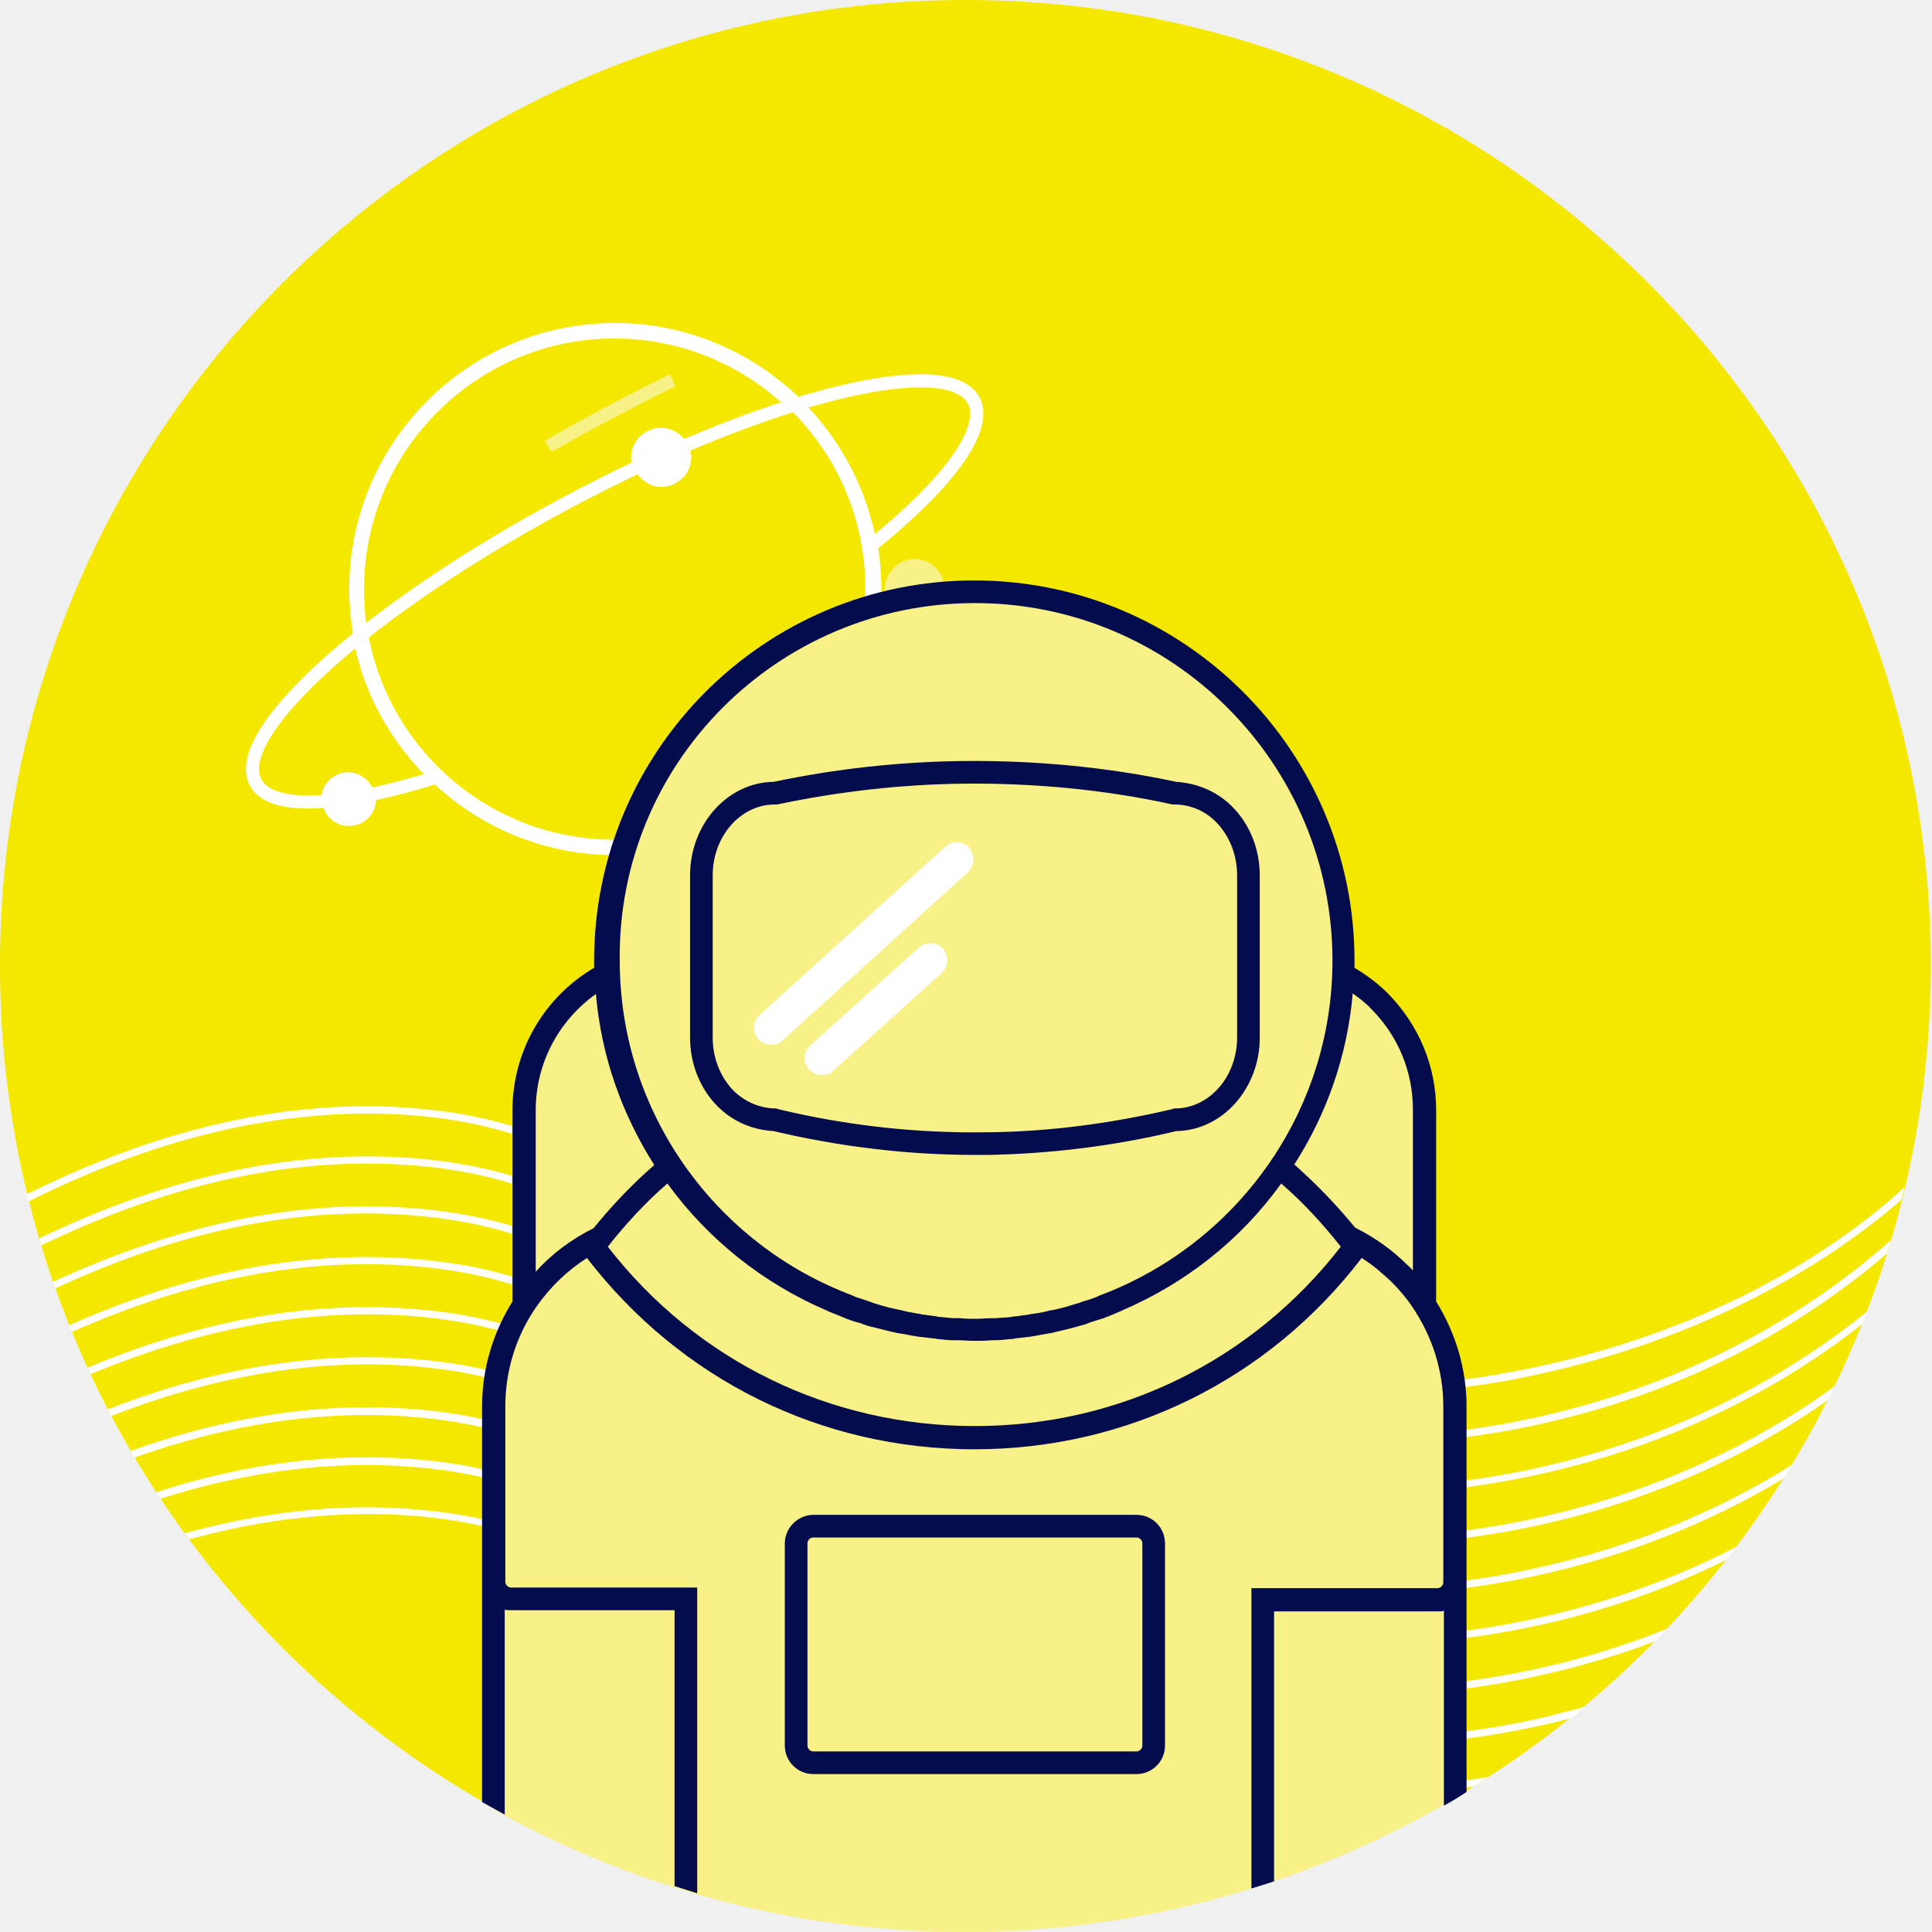
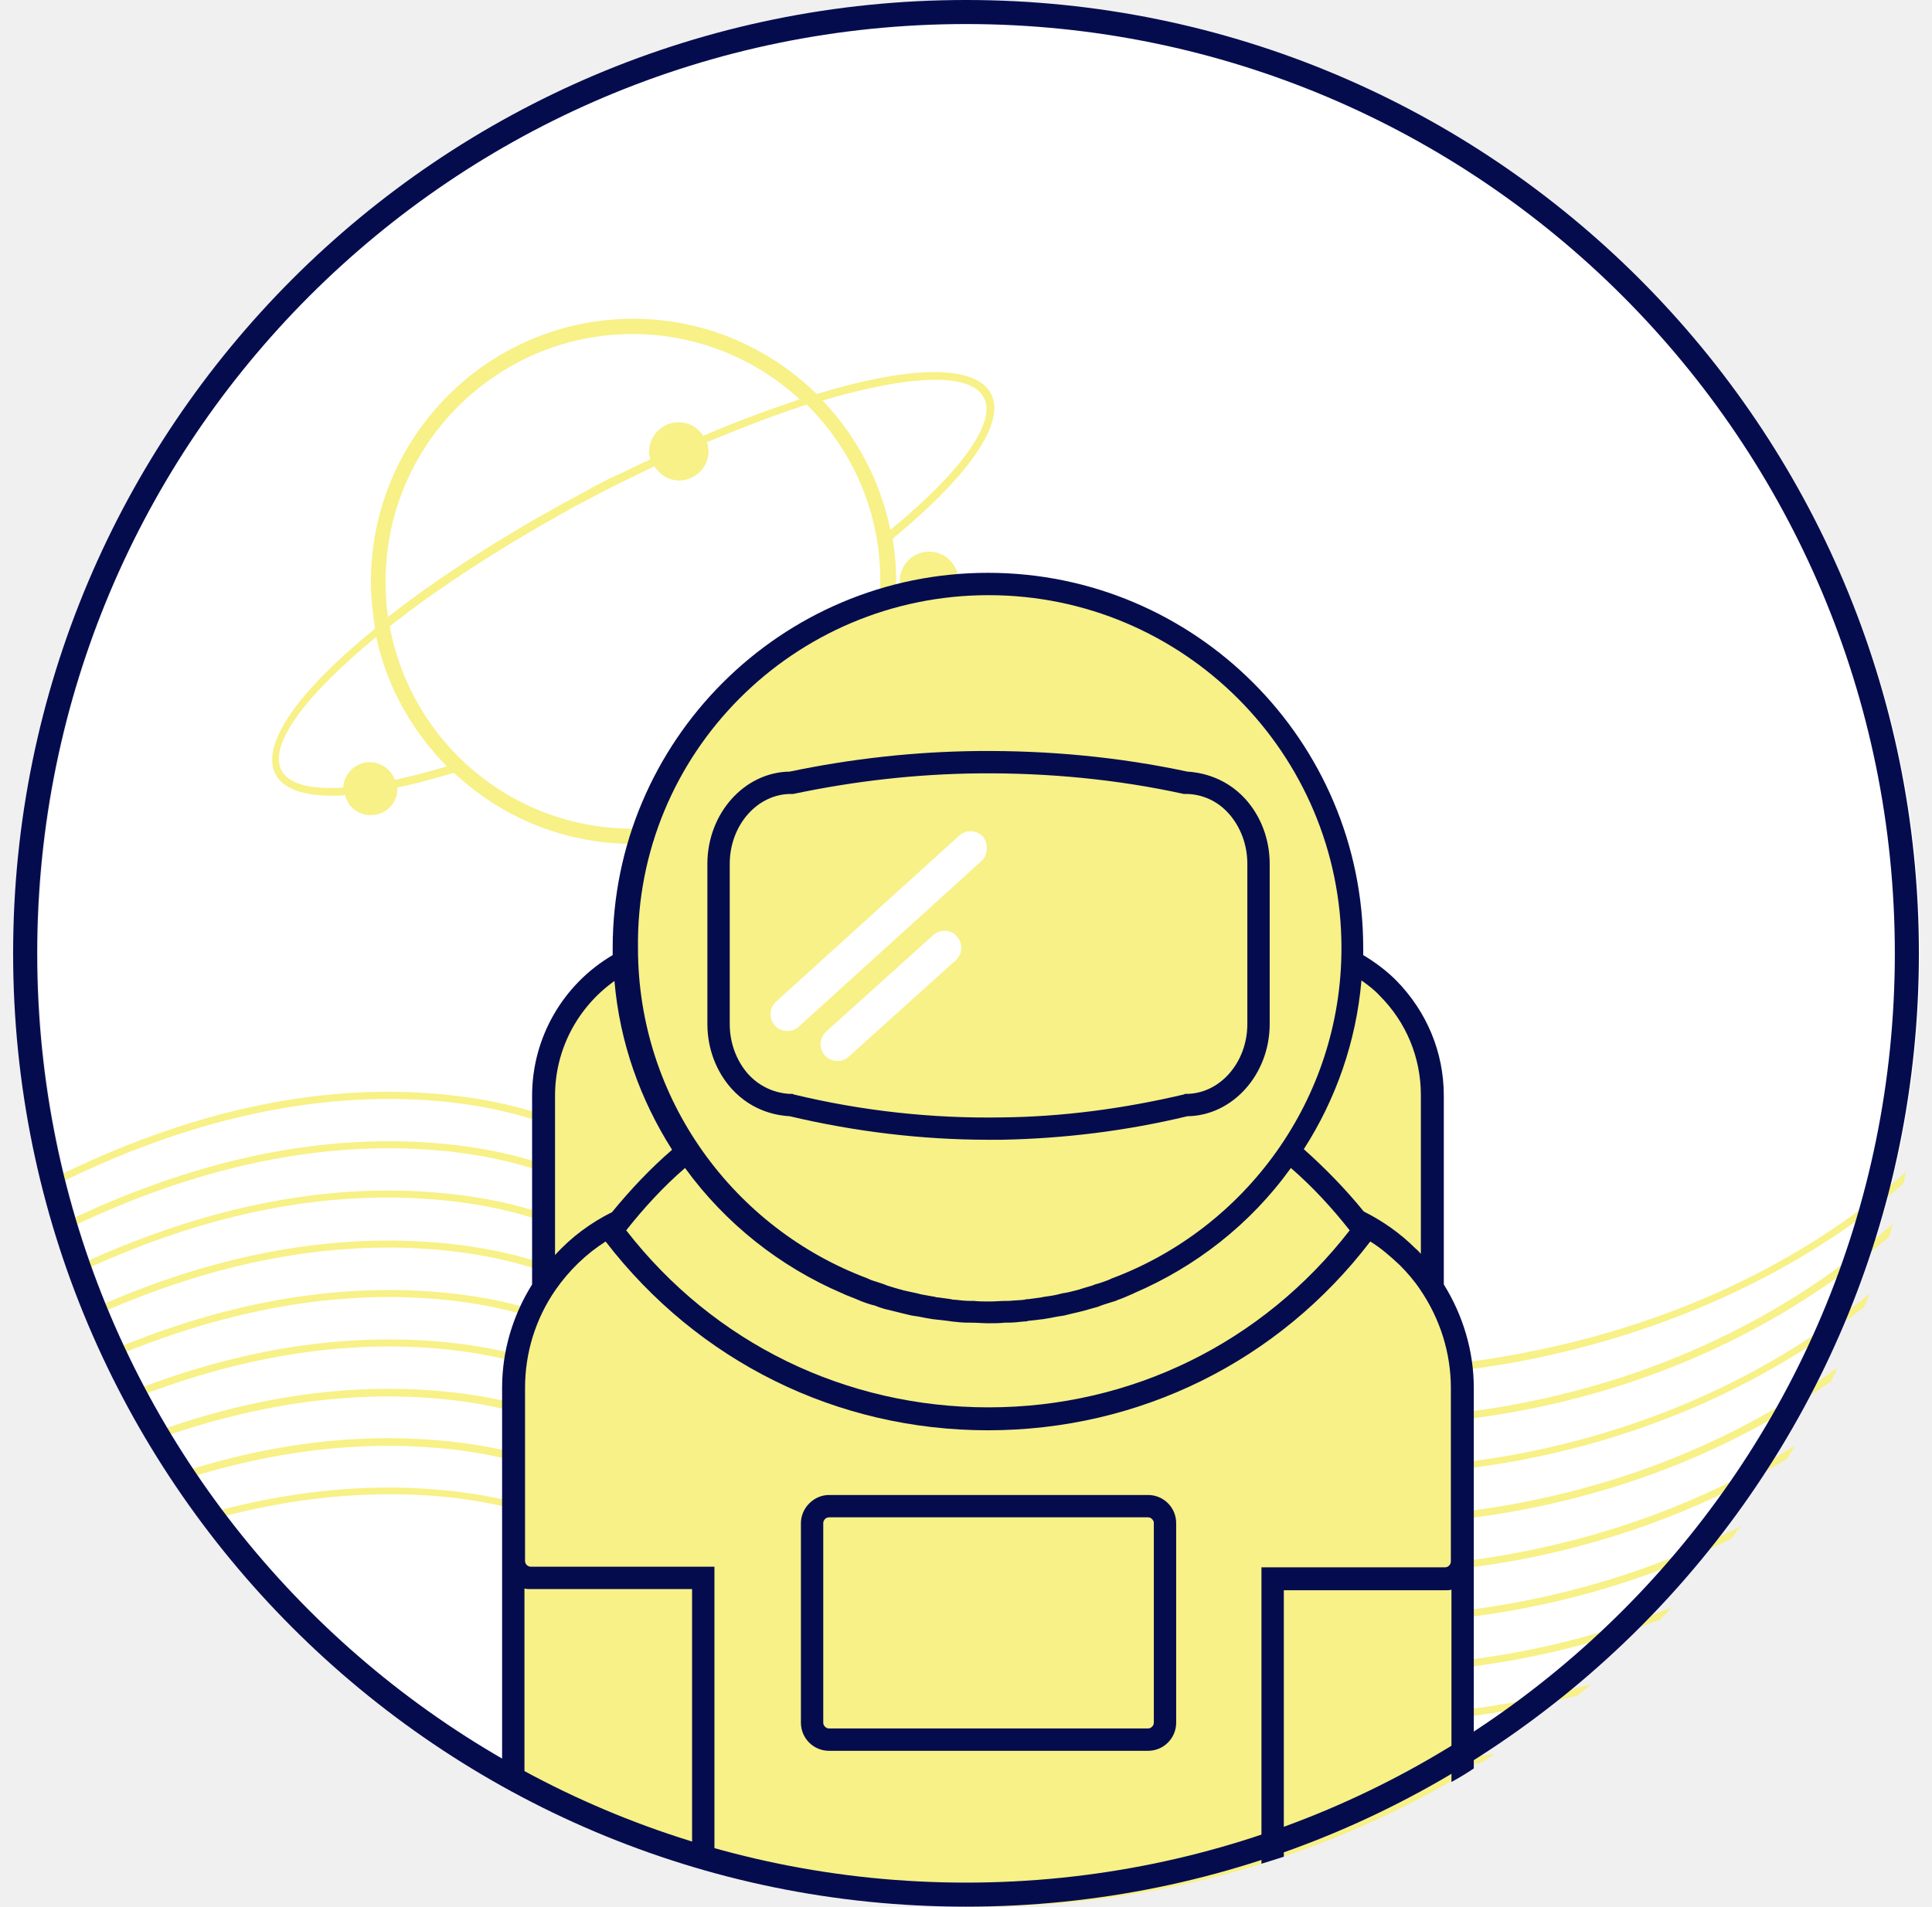
- <svg xmlns="http://www.w3.org/2000/svg" width="192" height="192" viewBox="0 0 192 192" fill="none">
-   <path d="M95.94 191.881C148.927 191.881 191.881 148.927 191.881 95.94C191.881 42.954 148.927 0 95.94 0C42.954 0 0 42.954 0 95.94C0 148.927 42.954 191.881 95.94 191.881Z" fill="#F5E800" />
-   <path d="M91.616 165.408C79.002 161.44 71.658 157.176 65.144 153.505C57.741 149.241 51.878 145.924 41.455 145.036C33.104 144.325 24.458 145.391 15.515 148.293C15.634 148.53 15.811 148.708 15.93 148.945C24.695 146.161 33.223 145.095 41.396 145.806C51.641 146.694 57.445 150.011 64.788 154.215C71.303 157.946 78.706 162.21 91.379 166.178C99.671 168.784 114.891 173.64 132.894 173.64C138.402 173.64 144.147 173.167 150.069 172.101C152.201 171.686 154.214 171.271 156.169 170.738C156.642 170.383 157.057 170.028 157.531 169.613C155.103 170.265 152.615 170.916 149.95 171.39C124.84 175.95 102.395 168.843 91.616 165.408ZM91.616 155.459C79.002 151.491 71.658 147.227 65.144 143.555C57.741 139.291 51.878 135.975 41.455 135.086C31.624 134.257 21.319 135.916 10.718 140.061C10.837 140.298 10.955 140.476 11.074 140.713C21.556 136.626 31.742 134.968 41.396 135.797C51.641 136.685 57.445 140.002 64.788 144.207C71.303 147.938 78.706 152.202 91.379 156.17C99.671 158.775 114.891 163.632 132.894 163.632C138.402 163.632 144.147 163.158 150.069 162.092C158.419 160.552 165.526 158.006 171.626 154.985C171.981 154.571 172.277 154.097 172.633 153.682C166.355 156.94 158.834 159.723 149.95 161.381C124.84 166.001 102.395 158.894 91.616 155.459ZM91.616 145.51C79.002 141.542 71.658 137.278 65.144 133.606C57.741 129.342 51.878 126.025 41.455 125.137C30.439 124.19 18.832 126.381 6.869 131.711C6.928 131.948 7.047 132.125 7.165 132.362C19.009 127.091 30.499 124.9 41.396 125.848C51.641 126.736 57.445 130.053 64.788 134.257C71.303 137.988 78.706 142.252 91.379 146.22C99.671 148.826 114.891 153.682 132.894 153.682C138.402 153.682 144.147 153.209 150.069 152.143C163.571 149.655 173.995 144.503 181.694 139.114C181.93 138.64 182.167 138.225 182.345 137.751C174.587 143.378 163.927 148.826 149.891 151.432C124.84 155.992 102.395 148.885 91.616 145.51ZM91.616 160.434C79.002 156.466 71.658 152.202 65.144 148.53C57.741 144.266 51.878 140.95 41.455 140.061C32.334 139.291 22.8 140.653 12.969 144.207C13.087 144.444 13.206 144.621 13.324 144.858C22.977 141.423 32.394 140.061 41.336 140.831C51.582 141.719 57.386 145.036 64.729 149.241C71.244 152.972 78.647 157.236 91.32 161.204C99.611 163.809 114.831 168.666 132.835 168.666C138.343 168.666 144.087 168.192 150.01 167.126C155.34 166.119 160.137 164.757 164.519 163.099C164.934 162.684 165.289 162.27 165.704 161.855C160.966 163.75 155.695 165.349 149.891 166.415C124.84 170.975 102.395 163.869 91.616 160.434ZM91.616 170.383C79.002 166.415 71.658 162.151 65.144 158.479C57.741 154.215 51.878 150.899 41.455 150.011C33.993 149.359 26.294 150.188 18.358 152.379C18.536 152.557 18.654 152.794 18.832 152.972C26.59 150.84 34.111 150.07 41.396 150.662C51.641 151.55 57.445 154.867 64.788 159.072C71.303 162.803 78.706 167.067 91.379 171.035C99.671 173.64 114.891 178.497 132.894 178.497C137.277 178.497 141.778 178.2 146.397 177.549C146.93 177.253 147.404 176.898 147.878 176.601C123.656 180.569 102.099 173.759 91.616 170.383ZM149.95 136.389C124.84 141.068 102.395 133.902 91.557 130.526C78.943 126.558 71.599 122.294 65.085 118.623C57.682 114.359 51.819 111.042 41.396 110.154C29.137 109.088 16.108 111.99 2.664 118.682C2.723 118.919 2.783 119.156 2.842 119.393C16.226 112.7 29.137 109.858 41.336 110.864C51.582 111.753 57.386 115.069 64.729 119.274C71.244 123.005 78.647 127.269 91.32 131.237C99.611 133.843 114.831 138.699 132.835 138.699C138.343 138.699 144.087 138.225 150.01 137.159C170.264 133.369 182.996 124.426 188.978 119.215C189.096 118.8 189.156 118.386 189.274 117.971C183.826 123.005 170.974 132.54 149.95 136.389ZM91.616 135.501C79.002 131.533 71.658 127.269 65.144 123.597C57.741 119.333 51.878 116.017 41.455 115.129C29.551 114.122 16.937 116.787 3.908 123.064C3.967 123.301 4.026 123.538 4.085 123.775C17.055 117.497 29.551 114.832 41.396 115.839C51.641 116.728 57.445 120.044 64.788 124.249C71.303 127.98 78.706 132.244 91.379 136.212C99.671 138.818 114.891 143.674 132.894 143.674C138.402 143.674 144.147 143.2 150.069 142.134C167.362 138.936 179.621 131.355 187.557 124.545C187.675 124.13 187.793 123.716 187.912 123.242C180.095 130.171 167.658 138.107 149.891 141.423C124.84 146.043 102.395 138.936 91.616 135.501ZM91.616 150.484C79.002 146.516 71.658 142.252 65.144 138.581C57.741 134.317 51.878 131 41.455 130.112C30.972 129.223 20.016 131.178 8.705 135.916C8.823 136.152 8.882 136.33 9.001 136.567C20.194 131.888 31.091 129.934 41.396 130.822C51.641 131.711 57.445 135.027 64.788 139.232C71.303 142.963 78.706 147.227 91.379 151.195C99.671 153.801 114.891 158.657 132.894 158.657C138.402 158.657 144.147 158.183 150.069 157.117C161.143 155.044 170.145 151.195 177.252 146.931C177.548 146.457 177.844 146.043 178.081 145.569C170.856 150.129 161.499 154.215 149.891 156.407C124.84 161.026 102.395 153.919 91.616 150.484ZM91.616 140.476C79.002 136.508 71.658 132.244 65.144 128.572C57.741 124.308 51.878 120.992 41.455 120.103C29.966 119.096 17.825 121.584 5.27 127.388C5.329 127.624 5.448 127.861 5.507 128.039C17.944 122.235 29.966 119.807 41.396 120.814C51.641 121.702 57.445 125.019 64.788 129.223C71.303 132.954 78.706 137.218 91.379 141.186C99.671 143.792 114.891 148.648 132.894 148.648C138.402 148.648 144.147 148.175 150.069 147.109C165.644 144.207 177.133 137.811 185.069 131.592C185.247 131.178 185.425 130.704 185.602 130.289C177.726 136.685 166.059 143.437 149.95 146.457C124.84 151.017 102.395 143.911 91.616 140.476Z" fill="white" />
-   <path d="M43.587 77.167C33.993 80.187 26.945 80.661 25.405 77.759C22.8 72.903 36.717 60.407 56.379 49.924C76.041 39.442 94.163 34.941 96.769 39.797C98.249 42.64 94.222 48.029 86.76 54.07" stroke="white" stroke-width="1.306" stroke-miterlimit="10" />
-   <path d="M54.482 44.358C56.555 43.173 58.687 41.989 60.938 40.804C62.951 39.739 64.906 38.732 66.86 37.784" stroke="#F7F187" stroke-width="1.306" stroke-miterlimit="10" />
-   <path d="M97.126 39.621C95.528 36.66 88.835 36.837 79.597 39.68C74.8 35.001 68.285 32.099 61.119 32.099C46.55 32.099 34.706 43.944 34.706 58.572C34.706 60.171 34.884 61.77 35.121 63.31C27.481 69.469 23.513 74.976 25.112 77.997C25.882 79.418 27.836 80.129 30.797 80.129C31.212 80.129 31.686 80.129 32.1 80.07C32.396 81.254 33.403 82.083 34.706 82.083C36.187 82.083 37.371 80.899 37.371 79.418C37.371 79.359 37.371 79.3 37.371 79.3C39.148 78.944 41.043 78.411 43.056 77.819C47.794 82.261 54.131 84.985 61.178 84.985C75.747 84.985 87.592 73.141 87.592 58.572C87.592 57.091 87.473 55.67 87.236 54.249C94.995 47.852 98.666 42.523 97.126 39.621ZM36.187 58.513C36.187 44.773 47.38 33.639 61.06 33.639C67.515 33.639 73.438 36.127 77.879 40.213C74.859 41.22 71.602 42.404 68.167 43.885C67.634 43.056 66.745 42.523 65.679 42.523C64.08 42.523 62.718 43.825 62.718 45.484C62.718 45.78 62.778 46.017 62.837 46.254C62.6 46.372 62.422 46.49 62.185 46.55C62.126 46.55 62.126 46.609 62.067 46.609C61.178 47.023 60.29 47.497 59.343 47.912C59.165 47.971 58.987 48.089 58.81 48.149C57.921 48.622 57.033 49.037 56.145 49.57C55.612 49.866 55.019 50.162 54.486 50.458C54.249 50.577 54.072 50.695 53.835 50.814C53.539 50.991 53.184 51.169 52.887 51.347C52.591 51.524 52.354 51.643 52.058 51.82C51.821 51.939 51.644 52.057 51.407 52.176C45.662 55.492 40.569 58.868 36.423 62.125C36.246 61 36.187 59.756 36.187 58.513ZM34.588 76.753C33.166 76.753 31.982 77.878 31.923 79.3C28.606 79.537 26.415 78.944 25.704 77.582C24.342 74.976 28.192 69.942 35.239 64.139C36.305 69.173 38.852 73.614 42.346 77.168C40.451 77.76 38.733 78.174 37.134 78.53C36.72 77.523 35.772 76.753 34.588 76.753ZM61.06 83.445C48.86 83.445 38.733 74.68 36.601 63.073C41.457 59.223 47.676 55.196 54.605 51.347C54.723 51.287 54.782 51.228 54.901 51.169C55.434 50.873 56.026 50.577 56.618 50.281C57.447 49.807 58.277 49.392 59.106 48.978C59.402 48.859 59.639 48.682 59.935 48.563C60.645 48.208 61.297 47.912 62.008 47.556C62.422 47.379 62.837 47.142 63.251 46.964C63.784 47.793 64.673 48.386 65.739 48.386C67.338 48.386 68.7 47.083 68.7 45.424C68.7 45.128 68.641 44.832 68.522 44.536C72.075 43.056 75.451 41.753 78.59 40.746C83.15 45.247 85.993 51.524 85.993 58.453C85.933 72.252 74.8 83.445 61.06 83.445ZM86.999 53.36C85.993 48.386 83.565 43.885 80.189 40.331C88.776 37.785 95.054 37.429 96.416 40.035C97.719 42.463 94.225 47.438 86.999 53.36Z" fill="white" />
-   <path d="M90.904 61.473C92.54 61.473 93.866 60.148 93.866 58.512C93.866 56.877 92.54 55.551 90.904 55.551C89.269 55.551 87.943 56.877 87.943 58.512C87.943 60.148 89.269 61.473 90.904 61.473Z" fill="#F7F187" />
-   <path d="M79.593 174.706C79.297 174.41 79.119 173.996 79.119 173.522V153.445C79.119 152.498 79.889 151.728 80.837 151.728H112.935C113.409 151.728 113.824 151.906 114.12 152.202C114.416 152.498 114.593 152.972 114.593 153.386V173.463C114.593 173.936 114.416 174.351 114.12 174.647C113.824 174.943 113.35 175.121 112.935 175.121H80.837C80.304 175.18 79.889 175.002 79.593 174.706Z" fill="#F7F187" />
-   <path d="M112.935 176.365H80.837C80.067 176.365 79.356 176.069 78.823 175.536C78.29 175.003 77.994 174.292 77.994 173.522V153.446C77.994 151.906 79.297 150.603 80.837 150.603H112.935C113.705 150.603 114.416 150.899 114.949 151.432C115.482 151.965 115.778 152.676 115.778 153.446V173.522C115.778 174.292 115.482 175.003 114.949 175.536C114.416 176.069 113.705 176.365 112.935 176.365ZM80.778 152.794C80.481 152.794 80.185 153.031 80.185 153.386V173.463C80.185 173.641 80.245 173.759 80.363 173.877C80.481 173.996 80.6 174.055 80.778 174.055H112.876C113.054 174.055 113.172 173.996 113.291 173.877C113.409 173.759 113.468 173.641 113.468 173.463V153.386C113.468 153.209 113.409 153.09 113.291 152.972C113.172 152.853 113.054 152.794 112.876 152.794H80.778Z" fill="#050C4E" />
-   <path d="M127.212 115.957C120.638 125.67 109.504 132.066 96.831 132.066C84.157 132.066 73.082 125.67 66.45 115.957C63.666 118.326 61.12 120.991 58.869 123.893C67.516 135.382 81.255 142.844 96.772 142.844C112.288 142.844 126.027 135.382 134.674 123.893C132.601 120.991 130.055 118.326 127.212 115.957Z" fill="#F7F187" />
-   <path d="M144.62 139.766C144.62 136.153 143.554 132.718 141.6 129.698V110.332C141.6 106.246 140.001 102.456 137.099 99.554C136.033 98.488 134.849 97.599 133.605 96.948C133.546 96.948 133.486 96.889 133.427 96.889C133.427 96.415 133.486 95.941 133.486 95.527C133.486 75.272 117.082 58.868 96.828 58.868C76.574 58.868 60.169 75.272 60.169 95.527C60.169 96 60.169 96.474 60.228 96.889C60.169 96.889 60.11 96.948 60.05 96.948C55.135 99.613 52.056 104.765 52.056 110.391V129.757C50.101 132.778 49.035 136.272 49.035 139.825V157.296V179.8C62.893 187.558 78.883 192 95.88 192C113.647 192 130.288 187.144 144.561 178.734V157.296L144.62 139.766Z" fill="#F7F187" />
-   <path d="M112.934 150.544H80.836C79.296 150.544 77.993 151.847 77.993 153.387V173.463C77.993 174.233 78.289 174.944 78.822 175.477C79.355 176.01 80.066 176.306 80.836 176.306H112.934C113.704 176.306 114.415 176.01 114.948 175.477C115.481 174.944 115.777 174.233 115.777 173.463V153.387C115.777 152.617 115.481 151.906 114.948 151.373C114.415 150.84 113.704 150.544 112.934 150.544ZM113.527 173.463C113.527 173.641 113.467 173.759 113.349 173.878C113.231 173.996 113.112 174.055 112.934 174.055H80.836C80.658 174.055 80.54 173.996 80.421 173.878C80.303 173.759 80.244 173.641 80.244 173.463V153.387C80.244 153.091 80.481 152.794 80.836 152.794H112.934C113.112 152.794 113.231 152.854 113.349 152.972C113.467 153.09 113.527 153.209 113.527 153.387V173.463ZM96.885 114.774C97.3 114.774 97.773 114.774 98.188 114.774C104.466 114.655 110.743 113.885 116.902 112.405C121.463 112.345 125.194 108.2 125.194 103.107V86.998C125.194 84.511 124.305 82.201 122.765 80.484C120.574 78.056 117.85 77.76 116.902 77.7C109.973 76.22 102.926 75.568 95.878 75.627C89.482 75.687 83.086 76.397 76.868 77.7C72.308 77.76 68.577 81.905 68.577 86.998V103.107C68.577 105.594 69.465 107.904 71.005 109.621C73.196 112.049 75.861 112.345 76.868 112.405C83.382 113.944 90.134 114.774 96.885 114.774ZM72.663 108.141C71.479 106.779 70.827 105.002 70.827 103.107V86.998C70.827 83.09 73.611 79.951 76.986 79.951H77.223C83.382 78.648 89.66 77.937 95.938 77.878C102.867 77.819 109.796 78.47 116.547 79.951H116.784C117.376 79.951 119.449 80.069 121.107 81.964C122.292 83.326 122.943 85.103 122.943 86.998V103.107C122.943 107.015 120.16 110.154 116.784 110.154H116.665L116.547 110.213C110.506 111.635 104.347 112.464 98.188 112.523C91.2 112.642 84.152 111.872 77.282 110.213L77.164 110.154H76.986C76.394 110.154 74.321 109.977 72.663 108.141ZM145.744 157.236V139.765C145.744 136.094 144.678 132.481 142.723 129.342V110.332C142.723 105.949 141.006 101.863 137.926 98.724C136.92 97.718 135.794 96.888 134.61 96.178C134.61 95.941 134.61 95.704 134.61 95.467C134.61 74.621 117.672 57.683 96.826 57.683C75.98 57.683 59.042 74.621 59.042 95.467C59.042 95.704 59.042 95.941 59.042 96.178C54.008 99.139 50.928 104.528 50.928 110.332V129.342C48.974 132.481 47.908 136.034 47.908 139.765V179.089C48.678 179.504 49.389 179.918 50.159 180.333V159.96C50.336 160.02 50.514 160.02 50.751 160.02H67.037V187.44C67.807 187.676 68.518 187.913 69.287 188.15V157.769H50.81C50.514 157.769 50.218 157.532 50.218 157.177V139.765C50.218 136.212 51.284 132.777 53.297 129.875C54.66 127.921 56.377 126.263 58.331 125.019C67.629 137.1 81.606 144.029 96.826 144.029C112.046 144.029 126.082 137.1 135.321 125.019C136.387 125.67 137.334 126.5 138.282 127.388C139.052 128.158 139.762 128.987 140.354 129.875C142.368 132.836 143.434 136.271 143.434 139.765V157.236C143.434 157.532 143.197 157.828 142.842 157.828H124.364V187.676C125.134 187.44 125.904 187.203 126.615 186.966V160.138H142.901C143.079 160.138 143.316 160.138 143.493 160.079V179.444C144.263 179.03 145.033 178.556 145.744 178.082V157.236ZM96.885 59.934C116.488 59.934 132.419 75.864 132.419 95.467C132.419 110.687 122.765 123.716 109.263 128.75C109.203 128.809 109.085 128.809 109.026 128.869C108.552 129.046 108.078 129.224 107.604 129.342C107.486 129.402 107.427 129.402 107.308 129.461C106.894 129.579 106.479 129.698 106.124 129.816C106.005 129.875 105.887 129.875 105.709 129.935C105.236 130.053 104.821 130.171 104.347 130.231C104.17 130.29 104.051 130.29 103.873 130.349C103.4 130.468 102.926 130.527 102.511 130.586C102.393 130.586 102.274 130.645 102.215 130.645C101.801 130.704 101.327 130.764 100.912 130.823C100.794 130.823 100.675 130.823 100.498 130.882C100.024 130.941 99.491 130.941 98.958 131.001C98.84 131.001 98.721 131.001 98.603 131.001C98.07 131.001 97.537 131.06 97.004 131.06C96.471 131.06 95.938 131.06 95.405 131.001C95.286 131.001 95.168 131.001 95.049 131.001C94.516 131.001 94.043 130.941 93.51 130.882C93.391 130.882 93.273 130.882 93.095 130.823C92.68 130.764 92.207 130.704 91.792 130.645C91.674 130.645 91.555 130.645 91.496 130.586C91.022 130.527 90.548 130.408 90.134 130.349C89.956 130.29 89.838 130.29 89.66 130.231C89.186 130.112 88.772 130.053 88.298 129.935C88.18 129.875 88.061 129.875 87.883 129.816C87.469 129.698 87.054 129.579 86.699 129.461C86.581 129.402 86.521 129.402 86.403 129.342C85.929 129.165 85.455 129.046 84.981 128.869C84.922 128.809 84.804 128.809 84.745 128.75C71.242 123.716 61.589 110.687 61.589 95.467C61.352 75.864 77.282 59.934 96.885 59.934ZM53.238 126.381V110.332C53.238 105.713 55.489 101.449 59.22 98.784C59.753 105.002 61.825 110.746 65.023 115.78C62.832 117.675 60.819 119.807 58.983 122.058C56.851 123.124 54.897 124.545 53.238 126.381ZM96.885 141.72C82.494 141.72 69.228 135.265 60.404 123.894C62.181 121.643 64.135 119.511 66.326 117.616C70.413 123.242 75.92 127.566 82.139 130.231C82.198 130.231 82.198 130.231 82.257 130.29C82.79 130.527 83.323 130.704 83.856 130.941C83.915 130.941 83.975 131.001 83.975 131.001C84.448 131.178 84.922 131.356 85.455 131.474C85.574 131.534 85.633 131.534 85.751 131.593C86.225 131.77 86.699 131.889 87.232 132.007C87.41 132.067 87.528 132.067 87.706 132.126C88.18 132.244 88.653 132.363 89.186 132.481C89.305 132.481 89.482 132.54 89.601 132.54C90.015 132.6 90.489 132.718 90.904 132.777C91.022 132.777 91.141 132.836 91.259 132.836C91.792 132.896 92.325 132.955 92.799 133.014C92.917 133.014 93.095 133.073 93.213 133.073C93.746 133.133 94.279 133.192 94.812 133.192C94.931 133.192 95.049 133.192 95.109 133.192C95.701 133.192 96.293 133.251 96.826 133.251C97.418 133.251 98.01 133.251 98.543 133.192C98.662 133.192 98.78 133.192 98.84 133.192C99.373 133.192 99.906 133.133 100.439 133.073C100.557 133.073 100.735 133.073 100.853 133.014C101.386 132.955 101.919 132.896 102.393 132.836C102.511 132.836 102.63 132.777 102.748 132.777C103.163 132.718 103.637 132.6 104.051 132.54C104.17 132.54 104.347 132.481 104.466 132.481C104.939 132.363 105.413 132.244 105.946 132.126C106.124 132.067 106.242 132.067 106.42 132.007C106.894 131.889 107.427 131.711 107.901 131.593C108.019 131.534 108.078 131.534 108.197 131.474C108.67 131.297 109.144 131.178 109.677 131.001C109.736 131.001 109.796 130.941 109.796 130.941C110.329 130.764 110.862 130.527 111.395 130.29C111.454 130.29 111.454 130.29 111.513 130.231C117.731 127.566 123.239 123.302 127.326 117.616C129.517 119.511 131.471 121.643 133.248 123.894C124.483 135.205 111.276 141.72 96.885 141.72ZM140.473 126.322C140.295 126.144 140.118 125.907 139.881 125.73C138.341 124.19 136.564 122.946 134.669 121.999C132.833 119.748 130.82 117.675 128.628 115.721C131.826 110.746 133.899 104.943 134.432 98.724C135.084 99.198 135.735 99.672 136.268 100.264C138.933 102.929 140.414 106.482 140.414 110.273V126.322H140.473Z" fill="#050C4E" />
-   <path d="M96.178 86.701L77.76 103.402C77.464 103.698 77.049 103.817 76.635 103.817C76.161 103.817 75.687 103.639 75.391 103.284C74.74 102.573 74.799 101.507 75.51 100.856L93.928 84.155C94.638 83.504 95.704 83.563 96.356 84.273C96.889 85.043 96.83 86.109 96.178 86.701ZM91.322 94.163L80.544 103.876C79.833 104.527 79.774 105.593 80.425 106.304C80.781 106.659 81.195 106.837 81.669 106.837C82.083 106.837 82.498 106.719 82.794 106.423L93.573 96.71C94.283 96.059 94.342 94.993 93.691 94.282C93.099 93.571 92.033 93.571 91.322 94.163Z" fill="white" />
+ <svg xmlns="http://www.w3.org/2000/svg" version="1.1" id="Mode_Isolation" x="0px" y="0px" viewBox="0 0 164.231 162.1" xml:space="preserve" width="164.231" height="162.1">
+   <defs id="defs731" />
+   <style type="text/css" id="style694">
+ 	.st0{fill:#F7F187;}
+ 	.st1{fill:#FFFFFF;}
+ 	.st2{fill:none;stroke:#FFFFFF;stroke-width:1.306;stroke-miterlimit:10;}
+ 	.st3{fill:none;stroke:#F7F187;stroke-width:1.306;stroke-miterlimit:10;}
+ 	.st4{fill:#050C4E;}
+ 	.st5{fill:none;}
+ </style>
+   <g id="g726" transform="translate(-77.65284,-81.05)">
+     <g id="g5729" transform="matrix(0.5,0,0,0.5,79.88428,81.05)">
+       <ellipse style="fill:#ffffff;fill-opacity:1;stroke:none;stroke-width:4.089;stroke-miterlimit:4;stroke-dasharray:none;stroke-opacity:1" id="path4063-3" cx="162" cy="162.1" rx="159.955" ry="160.055" />
+       <g id="g2584" style="stroke:none;stroke-opacity:1">
+         <circle class="st0" cx="162" cy="162" r="162" id="circle696" style="fill:none;fill-opacity:1;stroke:none;stroke-width:4;stroke-miterlimit:4;stroke-dasharray:none;stroke-opacity:1" />
+         <path class="st1" d="M 154.7,279.3 C 133.4,272.6 121,265.4 110,259.2 97.5,252 87.6,246.4 70,244.9 c -14.1,-1.2 -28.7,0.6 -43.8,5.5 0.2,0.4 0.5,0.7 0.7,1.1 14.8,-4.7 29.2,-6.5 43,-5.3 17.3,1.5 27.1,7.1 39.5,14.2 11,6.3 23.5,13.5 44.9,20.2 14,4.4 39.7,12.6 70.1,12.6 9.3,0 19,-0.8 29,-2.6 3.6,-0.7 7,-1.4 10.3,-2.3 0.8,-0.6 1.5,-1.2 2.3,-1.9 -4.1,1.1 -8.3,2.2 -12.8,3 -42.4,7.7 -80.3,-4.3 -98.5,-10.1 z m 0,-16.8 C 133.4,255.8 121,248.6 110,242.4 97.5,235.2 87.6,229.6 70,228.1 c -16.6,-1.4 -34,1.4 -51.9,8.4 0.2,0.4 0.4,0.7 0.6,1.1 17.7,-6.9 34.9,-9.7 51.2,-8.3 17.3,1.5 27.1,7.1 39.5,14.2 11,6.3 23.5,13.5 44.9,20.2 14,4.4 39.7,12.6 70.1,12.6 9.3,0 19,-0.8 29,-2.6 14.1,-2.6 26.1,-6.9 36.4,-12 0.6,-0.7 1.1,-1.5 1.7,-2.2 -10.6,5.5 -23.3,10.2 -38.3,13 -42.4,7.8 -80.3,-4.2 -98.5,-10 z m 0,-16.8 C 133.4,239 121,231.8 110,225.6 97.5,218.4 87.6,212.8 70,211.3 c -18.6,-1.6 -38.2,2.1 -58.4,11.1 0.1,0.4 0.3,0.7 0.5,1.1 20,-8.9 39.4,-12.6 57.8,-11 17.3,1.5 27.1,7.1 39.5,14.2 11,6.3 23.5,13.5 44.9,20.2 14,4.4 39.7,12.6 70.1,12.6 9.3,0 19,-0.8 29,-2.6 22.8,-4.2 40.4,-12.9 53.4,-22 0.4,-0.8 0.8,-1.5 1.1,-2.3 -13.1,9.5 -31.1,18.7 -54.8,23.1 -42.3,7.7 -80.2,-4.3 -98.4,-10 z m 0,25.2 C 133.4,264.2 121,257 110,250.8 97.5,243.6 87.6,238 70,236.5 c -15.4,-1.3 -31.5,1 -48.1,7 0.2,0.4 0.4,0.7 0.6,1.1 16.3,-5.8 32.2,-8.1 47.3,-6.8 17.3,1.5 27.1,7.1 39.5,14.2 11,6.3 23.5,13.5 44.9,20.2 14,4.4 39.7,12.6 70.1,12.6 9.3,0 19,-0.8 29,-2.6 9,-1.7 17.1,-4 24.5,-6.8 0.7,-0.7 1.3,-1.4 2,-2.1 -8,3.2 -16.9,5.9 -26.7,7.7 -42.3,7.7 -80.2,-4.3 -98.4,-10.1 z m 0,16.8 C 133.4,281 121,273.8 110,267.6 97.5,260.4 87.6,254.8 70,253.3 c -12.6,-1.1 -25.6,0.3 -39,4 0.3,0.3 0.5,0.7 0.8,1 13.1,-3.6 25.8,-4.9 38.1,-3.9 17.3,1.5 27.1,7.1 39.5,14.2 11,6.3 23.5,13.5 44.9,20.2 14,4.4 39.7,12.6 70.1,12.6 7.4,0 15,-0.5 22.8,-1.6 0.9,-0.5 1.7,-1.1 2.5,-1.6 -40.9,6.7 -77.3,-4.8 -95,-10.5 z m 98.5,-57.4 c -42.4,7.9 -80.3,-4.2 -98.6,-9.9 -21.3,-6.7 -33.7,-13.9 -44.7,-20.1 -12.5,-7.2 -22.4,-12.8 -40,-14.3 -20.7,-1.8 -42.7,3.1 -65.4,14.4 0.1,0.4 0.2,0.8 0.3,1.2 22.6,-11.3 44.4,-16.1 65,-14.4 17.3,1.5 27.1,7.1 39.5,14.2 11,6.3 23.5,13.5 44.9,20.2 14,4.4 39.7,12.6 70.1,12.6 9.3,0 19,-0.8 29,-2.6 34.2,-6.4 55.7,-21.5 65.8,-30.3 0.2,-0.7 0.3,-1.4 0.5,-2.1 -9.2,8.5 -30.9,24.6 -66.4,31.1 z m -98.5,-1.5 C 133.4,222.1 121,214.9 110,208.7 97.5,201.5 87.6,195.9 70,194.4 c -20.1,-1.7 -41.4,2.8 -63.4,13.4 0.1,0.4 0.2,0.8 0.3,1.2 21.9,-10.6 43,-15.1 63,-13.4 17.3,1.5 27.1,7.1 39.5,14.2 11,6.3 23.5,13.5 44.9,20.2 14,4.4 39.7,12.6 70.1,12.6 9.3,0 19,-0.8 29,-2.6 29.2,-5.4 49.9,-18.2 63.3,-29.7 0.2,-0.7 0.4,-1.4 0.6,-2.2 -13.2,11.7 -34.2,25.1 -64.2,30.7 -42.3,7.8 -80.2,-4.2 -98.4,-10 z m 0,25.3 C 133.4,247.4 121,240.2 110,234 97.5,226.8 87.6,221.2 70,219.7 c -17.7,-1.5 -36.2,1.8 -55.3,9.8 0.2,0.4 0.3,0.7 0.5,1.1 18.9,-7.9 37.3,-11.2 54.7,-9.7 17.3,1.5 27.1,7.1 39.5,14.2 11,6.3 23.5,13.5 44.9,20.2 14,4.4 39.7,12.6 70.1,12.6 9.3,0 19,-0.8 29,-2.6 18.7,-3.5 33.9,-10 45.9,-17.2 0.5,-0.8 1,-1.5 1.4,-2.3 -12.2,7.7 -28,14.6 -47.6,18.3 -42.3,7.8 -80.2,-4.2 -98.4,-10 z m 0,-16.9 C 133.4,230.5 121,223.3 110,217.1 97.5,209.9 87.6,204.3 70,202.8 c -19.4,-1.7 -39.9,2.5 -61.1,12.3 0.1,0.4 0.3,0.8 0.4,1.1 21,-9.8 41.3,-13.9 60.6,-12.2 17.3,1.5 27.1,7.1 39.5,14.2 11,6.3 23.5,13.5 44.9,20.2 14,4.4 39.7,12.6 70.1,12.6 9.3,0 19,-0.8 29,-2.6 26.3,-4.9 45.7,-15.7 59.1,-26.2 0.3,-0.7 0.6,-1.5 0.9,-2.2 -13.3,10.8 -33,22.2 -60.2,27.3 -42.4,7.7 -80.3,-4.3 -98.5,-10.1 z" id="path698" style="fill:#f7f187;fill-opacity:1;stroke:none;stroke-opacity:1" />
+         <path class="st2" d="m 73.6,130.3 c -16.2,5.1 -28.1,5.9 -30.7,1 C 38.5,123.1 62,102 95.2,84.3 128.4,66.6 159,59 163.4,67.2 c 2.5,4.8 -4.3,13.9 -16.9,24.1" id="path700" style="stroke:none;stroke-opacity:1" />
+         <path class="st3" d="M 151.3,77.5" id="path702" style="stroke:none;stroke-opacity:1" />
+         <path class="st3" d="m 92,74.9 c 3.5,-2 7.1,-4 10.9,-6 3.4,-1.8 6.7,-3.5 10,-5.1" id="path704" style="stroke:none;stroke-opacity:1" />
+         <path class="st1" d="m 164,66.9 c -2.7,-5 -14,-4.7 -29.6,0.1 -8.1,-7.9 -19.1,-12.8 -31.2,-12.8 -24.6,0 -44.6,20 -44.6,44.7 0,2.7 0.3,5.4 0.7,8 -12.9,10.4 -19.6,19.7 -16.9,24.8 1.3,2.4 4.6,3.6 9.6,3.6 0.7,0 1.5,0 2.2,-0.1 0.5,2 2.2,3.4 4.4,3.4 2.5,0 4.5,-2 4.5,-4.5 0,-0.1 0,-0.2 0,-0.2 3,-0.6 6.2,-1.5 9.6,-2.5 8,7.5 18.7,12.1 30.6,12.1 24.6,0 44.6,-20 44.6,-44.6 0,-2.5 -0.2,-4.9 -0.6,-7.3 C 160.4,80.8 166.6,71.8 164,66.9 Z M 61.1,98.8 c 0,-23.2 18.9,-42 42,-42 10.9,0 20.9,4.2 28.4,11.1 -5.1,1.7 -10.6,3.7 -16.4,6.2 -0.9,-1.4 -2.4,-2.3 -4.2,-2.3 -2.7,0 -5,2.2 -5,5 0,0.5 0.1,0.9 0.2,1.3 -0.4,0.2 -0.7,0.4 -1.1,0.5 -0.1,0 -0.1,0.1 -0.2,0.1 -1.5,0.7 -3,1.5 -4.6,2.2 -0.3,0.1 -0.6,0.3 -0.9,0.4 -1.5,0.8 -3,1.5 -4.5,2.4 -0.9,0.5 -1.9,1 -2.8,1.5 -0.4,0.2 -0.7,0.4 -1.1,0.6 -0.5,0.3 -1.1,0.6 -1.6,0.9 -0.5,0.3 -0.9,0.5 -1.4,0.8 -0.4,0.2 -0.7,0.4 -1.1,0.6 -9.7,5.6 -18.3,11.3 -25.3,16.8 -0.3,-1.9 -0.4,-4 -0.4,-6.1 z m -2.7,30.8 c -2.4,0 -4.4,1.9 -4.5,4.3 -5.6,0.4 -9.3,-0.6 -10.5,-2.9 -2.3,-4.4 4.2,-12.9 16.1,-22.7 1.8,8.5 6.1,16 12,22 -3.2,1 -6.1,1.7 -8.8,2.3 -0.7,-1.7 -2.3,-3 -4.3,-3 z m 44.7,11.3 C 82.5,140.9 65.4,126.1 61.8,106.5 70,100 80.5,93.2 92.2,86.7 c 0.2,-0.1 0.3,-0.2 0.5,-0.3 0.9,-0.5 1.9,-1 2.9,-1.5 1.4,-0.8 2.8,-1.5 4.2,-2.2 0.5,-0.2 0.9,-0.5 1.4,-0.7 1.2,-0.6 2.3,-1.1 3.5,-1.7 0.7,-0.3 1.4,-0.7 2.1,-1 0.9,1.4 2.4,2.4 4.2,2.4 2.7,0 5,-2.2 5,-5 0,-0.5 -0.1,-1 -0.3,-1.5 6,-2.5 11.7,-4.7 17,-6.4 7.7,7.6 12.5,18.2 12.5,29.9 -0.1,23.3 -18.9,42.2 -42.1,42.2 z m 43.8,-50.8 c -1.7,-8.4 -5.8,-16 -11.5,-22 14.5,-4.3 25.1,-4.9 27.4,-0.5 2.2,4.1 -3.7,12.5 -15.9,22.5 z" id="path706" style="fill:#f7f187;fill-opacity:1;stroke:none;stroke-opacity:1" />
+         <circle class="st0" cx="153.5" cy="98.8" r="5" id="circle708" style="stroke:none;stroke-opacity:1" />
+         <g id="g714" style="stroke:none;stroke-opacity:1">
+           <path class="st0" d="m 134.4,295 c -0.5,-0.5 -0.8,-1.2 -0.8,-2 v -33.9 c 0,-1.6 1.3,-2.9 2.9,-2.9 h 54.2 c 0.8,0 1.5,0.3 2,0.8 0.5,0.5 0.8,1.3 0.8,2 v 33.9 c 0,0.8 -0.3,1.5 -0.8,2 -0.5,0.5 -1.3,0.8 -2,0.8 h -54.2 c -0.9,0.1 -1.6,-0.2 -2.1,-0.7 z" id="path710" style="stroke:none;stroke-opacity:1" />
+           <path class="st4" d="m 190.7,297.8 h -54.2 c -1.3,0 -2.5,-0.5 -3.4,-1.4 v 0 c -0.9,-0.9 -1.4,-2.1 -1.4,-3.4 v -33.9 c 0,-2.6 2.2,-4.8 4.8,-4.8 h 54.2 c 1.3,0 2.5,0.5 3.4,1.4 0.9,0.9 1.4,2.1 1.4,3.4 V 293 c 0,1.3 -0.5,2.5 -1.4,3.4 -0.9,0.9 -2.1,1.4 -3.4,1.4 z M 136.4,258 c -0.5,0 -1,0.4 -1,1 v 33.9 c 0,0.3 0.1,0.5 0.3,0.7 v 0 c 0.2,0.2 0.4,0.3 0.7,0.3 h 54.2 c 0.3,0 0.5,-0.1 0.7,-0.3 0.2,-0.2 0.3,-0.4 0.3,-0.7 V 259 c 0,-0.3 -0.1,-0.5 -0.3,-0.7 -0.2,-0.2 -0.4,-0.3 -0.7,-0.3 z" id="path712" style="stroke:none;stroke-opacity:1" />
+         </g>
+         <path class="st0" d="m 214.8,195.8 c -11.1,16.4 -29.9,27.2 -51.3,27.2 -21.4,0 -40.1,-10.8 -51.3,-27.2 -4.7,4 -9,8.5 -12.8,13.4 14.6,19.4 37.8,32 64,32 26.2,0 49.4,-12.6 64,-32 -3.5,-4.9 -7.8,-9.4 -12.6,-13.4 z" id="path716" style="stroke:none;stroke-opacity:1" />
+         <circle class="st5" cx="162" cy="162" r="162" id="circle718" style="stroke:none;stroke-opacity:1" />
+         <path class="st0" d="m 244.2,236 c 0,-6.1 -1.8,-11.9 -5.1,-17 v -32.7 c 0,-6.9 -2.7,-13.3 -7.6,-18.2 -1.8,-1.8 -3.8,-3.3 -5.9,-4.4 -0.1,0 -0.2,-0.1 -0.3,-0.1 0,-0.8 0.1,-1.6 0.1,-2.3 0,-34.2 -27.7,-61.9 -61.9,-61.9 -34.2,0 -61.9,27.7 -61.9,61.9 0,0.8 0,1.6 0.1,2.3 -0.1,0 -0.2,0.1 -0.3,0.1 -8.3,4.5 -13.5,13.2 -13.5,22.7 v 32.7 c -3.3,5.1 -5.1,11 -5.1,17 v 29.5 38 c 23.4,13.1 50.4,20.6 79.1,20.6 30,0 58.1,-8.2 82.2,-22.4 v -36.2 c 0,0 0,0 0,0 z" id="path720" style="stroke:none;stroke-opacity:1" />
+         <path class="st4" d="m 190.7,254.2 h -54.2 c -2.6,0 -4.8,2.2 -4.8,4.8 v 33.9 c 0,1.3 0.5,2.5 1.4,3.4 v 0 c 0,0 0,0 0,0 0.9,0.9 2.1,1.4 3.4,1.4 h 54.2 c 1.3,0 2.5,-0.5 3.4,-1.4 0.9,-0.9 1.4,-2.1 1.4,-3.4 V 259 c 0,-1.3 -0.5,-2.5 -1.4,-3.4 -0.9,-0.9 -2.1,-1.4 -3.4,-1.4 z m 1,38.7 c 0,0.3 -0.1,0.5 -0.3,0.7 -0.2,0.2 -0.4,0.3 -0.7,0.3 h -54.2 c -0.3,0 -0.5,-0.1 -0.7,-0.3 v 0 c -0.2,-0.2 -0.3,-0.4 -0.3,-0.7 V 259 c 0,-0.5 0.4,-1 1,-1 h 54.2 c 0.3,0 0.5,0.1 0.7,0.3 0.2,0.2 0.3,0.4 0.3,0.7 z m -28.1,-99.1 c 0.7,0 1.5,0 2.2,0 10.6,-0.2 21.2,-1.5 31.6,-4 7.7,-0.1 14,-7.1 14,-15.7 v -27.2 c 0,-4.2 -1.5,-8.1 -4.1,-11 -3.7,-4.1 -8.3,-4.6 -9.9,-4.7 -11.7,-2.5 -23.6,-3.6 -35.5,-3.5 -10.8,0.1 -21.6,1.3 -32.1,3.5 -7.7,0.1 -14,7.1 -14,15.7 v 27.2 c 0,4.2 1.5,8.1 4.1,11 3.7,4.1 8.2,4.6 9.9,4.7 11,2.6 22.4,4 33.8,4 z m -40.9,-11.2 c -2,-2.3 -3.1,-5.3 -3.1,-8.5 v -27.2 c 0,-6.6 4.7,-11.9 10.4,-11.9 h 0.4 c 10.4,-2.2 21,-3.4 31.6,-3.5 11.7,-0.1 23.4,1 34.8,3.5 h 0.4 c 1,0 4.5,0.2 7.3,3.4 2,2.3 3.1,5.3 3.1,8.5 v 27.2 c 0,6.6 -4.7,11.9 -10.4,11.9 H 197 l -0.2,0.1 c -10.2,2.4 -20.6,3.8 -31,3.9 -11.8,0.2 -23.7,-1.1 -35.3,-3.9 L 130.3,186 H 130 c -1,0 -4.5,-0.3 -7.3,-3.4 z m 123.4,82.9 V 236 c 0,-6.2 -1.8,-12.3 -5.1,-17.6 v -32.1 c 0,-7.4 -2.9,-14.3 -8.1,-19.6 -1.7,-1.7 -3.6,-3.1 -5.6,-4.3 0,-0.4 0,-0.8 0,-1.2 0,-35.2 -28.6,-63.8 -63.8,-63.8 -35.2,0 -63.8,28.6 -63.8,63.8 0,0.4 0,0.8 0,1.2 -8.5,5 -13.7,14.1 -13.7,23.9 v 32.1 c -3.3,5.3 -5.1,11.3 -5.1,17.6 v 66.4 c 1.3,0.7 2.5,1.4 3.8,2.1 v -34.4 c 0.3,0.1 0.6,0.1 1,0.1 h 27.5 v 46.3 c 1.3,0.4 2.5,0.8 3.8,1.2 V 266.4 H 85.8 c -0.5,0 -1,-0.4 -1,-1 V 236 c 0,-6 1.8,-11.8 5.2,-16.7 2.3,-3.3 5.2,-6.1 8.5,-8.2 15.7,20.4 39.3,32.1 65,32.1 25.7,0 49.4,-11.7 65,-32.1 1.8,1.1 3.4,2.5 5,4 1.3,1.3 2.5,2.7 3.5,4.2 3.4,5 5.2,10.8 5.2,16.7 v 29.5 c 0,0.5 -0.4,1 -1,1 H 210 v 50.4 c 1.3,-0.4 2.6,-0.8 3.8,-1.2 v -45.3 h 27.5 c 0.3,0 0.7,0 1,-0.1 V 303 c 1.3,-0.7 2.6,-1.5 3.8,-2.3 v -35.2 c 0,0 0,0 0,0 z M 163.6,101.2 c 33.1,0 60,26.9 60,60 0,25.7 -16.3,47.7 -39.1,56.2 -0.1,0.1 -0.3,0.1 -0.4,0.2 -0.8,0.3 -1.6,0.6 -2.4,0.8 -0.2,0.1 -0.3,0.1 -0.5,0.2 -0.7,0.2 -1.4,0.4 -2,0.6 -0.2,0.1 -0.4,0.1 -0.7,0.2 -0.8,0.2 -1.5,0.4 -2.3,0.5 -0.3,0.1 -0.5,0.1 -0.8,0.2 -0.8,0.2 -1.6,0.3 -2.3,0.4 -0.2,0 -0.4,0.1 -0.5,0.1 -0.7,0.1 -1.5,0.2 -2.2,0.3 -0.2,0 -0.4,0 -0.7,0.1 -0.8,0.1 -1.7,0.1 -2.6,0.2 -0.2,0 -0.4,0 -0.6,0 -0.9,0 -1.8,0.1 -2.7,0.1 -0.9,0 -1.8,0 -2.7,-0.1 -0.2,0 -0.4,0 -0.6,0 -0.9,0 -1.7,-0.1 -2.6,-0.2 -0.2,0 -0.4,0 -0.7,-0.1 -0.7,-0.1 -1.5,-0.2 -2.2,-0.3 -0.2,0 -0.4,0 -0.5,-0.1 -0.8,-0.1 -1.6,-0.3 -2.3,-0.4 -0.3,-0.1 -0.5,-0.1 -0.8,-0.2 -0.8,-0.2 -1.5,-0.3 -2.3,-0.5 -0.2,-0.1 -0.4,-0.1 -0.7,-0.2 -0.7,-0.2 -1.4,-0.4 -2,-0.6 -0.2,-0.1 -0.3,-0.1 -0.5,-0.2 -0.8,-0.3 -1.6,-0.5 -2.4,-0.8 -0.1,-0.1 -0.3,-0.1 -0.4,-0.2 -22.8,-8.5 -39.1,-30.5 -39.1,-56.2 -0.4,-33.1 26.5,-60 59.6,-60 z M 89.9,213.4 v -27.1 c 0,-7.8 3.8,-15 10.1,-19.5 0.9,10.5 4.4,20.2 9.8,28.7 -3.7,3.2 -7.1,6.8 -10.2,10.6 -3.6,1.8 -6.9,4.2 -9.7,7.3 z m 73.7,25.9 c -24.3,0 -46.7,-10.9 -61.6,-30.1 3,-3.8 6.3,-7.4 10,-10.6 6.9,9.5 16.2,16.8 26.7,21.3 0.1,0 0.1,0 0.2,0.1 0.9,0.4 1.8,0.7 2.7,1.1 0.1,0 0.2,0.1 0.2,0.1 0.8,0.3 1.6,0.6 2.5,0.8 0.2,0.1 0.3,0.1 0.5,0.2 0.8,0.3 1.6,0.5 2.5,0.7 0.3,0.1 0.5,0.1 0.8,0.2 0.8,0.2 1.6,0.4 2.5,0.6 0.2,0 0.5,0.1 0.7,0.1 0.7,0.1 1.5,0.3 2.2,0.4 0.2,0 0.4,0.1 0.6,0.1 0.9,0.1 1.8,0.2 2.6,0.3 0.2,0 0.5,0.1 0.7,0.1 0.9,0.1 1.8,0.2 2.7,0.2 0.2,0 0.4,0 0.5,0 1,0 2,0.1 2.9,0.1 1,0 2,0 2.9,-0.1 0.2,0 0.4,0 0.5,0 0.9,0 1.8,-0.1 2.7,-0.2 0.2,0 0.5,0 0.7,-0.1 0.9,-0.1 1.8,-0.2 2.6,-0.3 0.2,0 0.4,-0.1 0.6,-0.1 0.7,-0.1 1.5,-0.3 2.2,-0.4 0.2,0 0.5,-0.1 0.7,-0.1 0.8,-0.2 1.6,-0.4 2.5,-0.6 0.3,-0.1 0.5,-0.1 0.8,-0.2 0.8,-0.2 1.7,-0.5 2.5,-0.7 0.2,-0.1 0.3,-0.1 0.5,-0.2 0.8,-0.3 1.6,-0.5 2.5,-0.8 0.1,0 0.2,-0.1 0.2,-0.1 0.9,-0.3 1.8,-0.7 2.7,-1.1 0.1,0 0.1,0 0.2,-0.1 10.5,-4.5 19.8,-11.7 26.7,-21.3 3.7,3.2 7,6.8 10,10.6 -14.8,19.1 -37.1,30.1 -61.4,30.1 z m 73.6,-26 c -0.3,-0.3 -0.6,-0.7 -1,-1 -2.6,-2.6 -5.6,-4.7 -8.8,-6.3 -3.1,-3.8 -6.5,-7.3 -10.2,-10.6 5.4,-8.4 8.9,-18.2 9.8,-28.7 1.1,0.8 2.2,1.6 3.1,2.6 4.5,4.5 7,10.5 7,16.9 v 27.1 z" id="path722" style="stroke:none;stroke-width:1;stroke-miterlimit:4;stroke-dasharray:none;stroke-opacity:1" />
+         <path class="st1" d="m 162.4,146.4 -31.1,28.2 c -0.5,0.5 -1.2,0.7 -1.9,0.7 -0.8,0 -1.6,-0.3 -2.1,-0.9 -1.1,-1.2 -1,-3 0.2,-4.1 l 31.1,-28.2 c 1.2,-1.1 3,-1 4.1,0.2 0.9,1.3 0.8,3.1 -0.3,4.1 z M 154.2,159 136,175.4 c -1.2,1.1 -1.3,2.9 -0.2,4.1 0.6,0.6 1.3,0.9 2.1,0.9 0.7,0 1.4,-0.2 1.9,-0.7 L 158,163.3 c 1.2,-1.1 1.3,-2.9 0.2,-4.1 -1,-1.2 -2.8,-1.2 -4,-0.2 z" id="path724" style="fill:#ffffff;fill-opacity:1;stroke:none;stroke-opacity:1" />
+       </g>
+       <ellipse style="fill:none;fill-opacity:1;stroke:none;stroke-width:4;stroke-miterlimit:4;stroke-dasharray:none;stroke-opacity:1" id="path5458" cx="34.569" cy="121.008" rx="39.031" ry="9.292" />
+     </g>
+     <ellipse style="fill:none;fill-opacity:1;stroke:#050c4e;stroke-width:2.045;stroke-miterlimit:4;stroke-dasharray:none;stroke-opacity:1" id="path4063" cx="159.769" cy="162.1" rx="79.978" ry="80.028" />
+   </g>
</svg>
